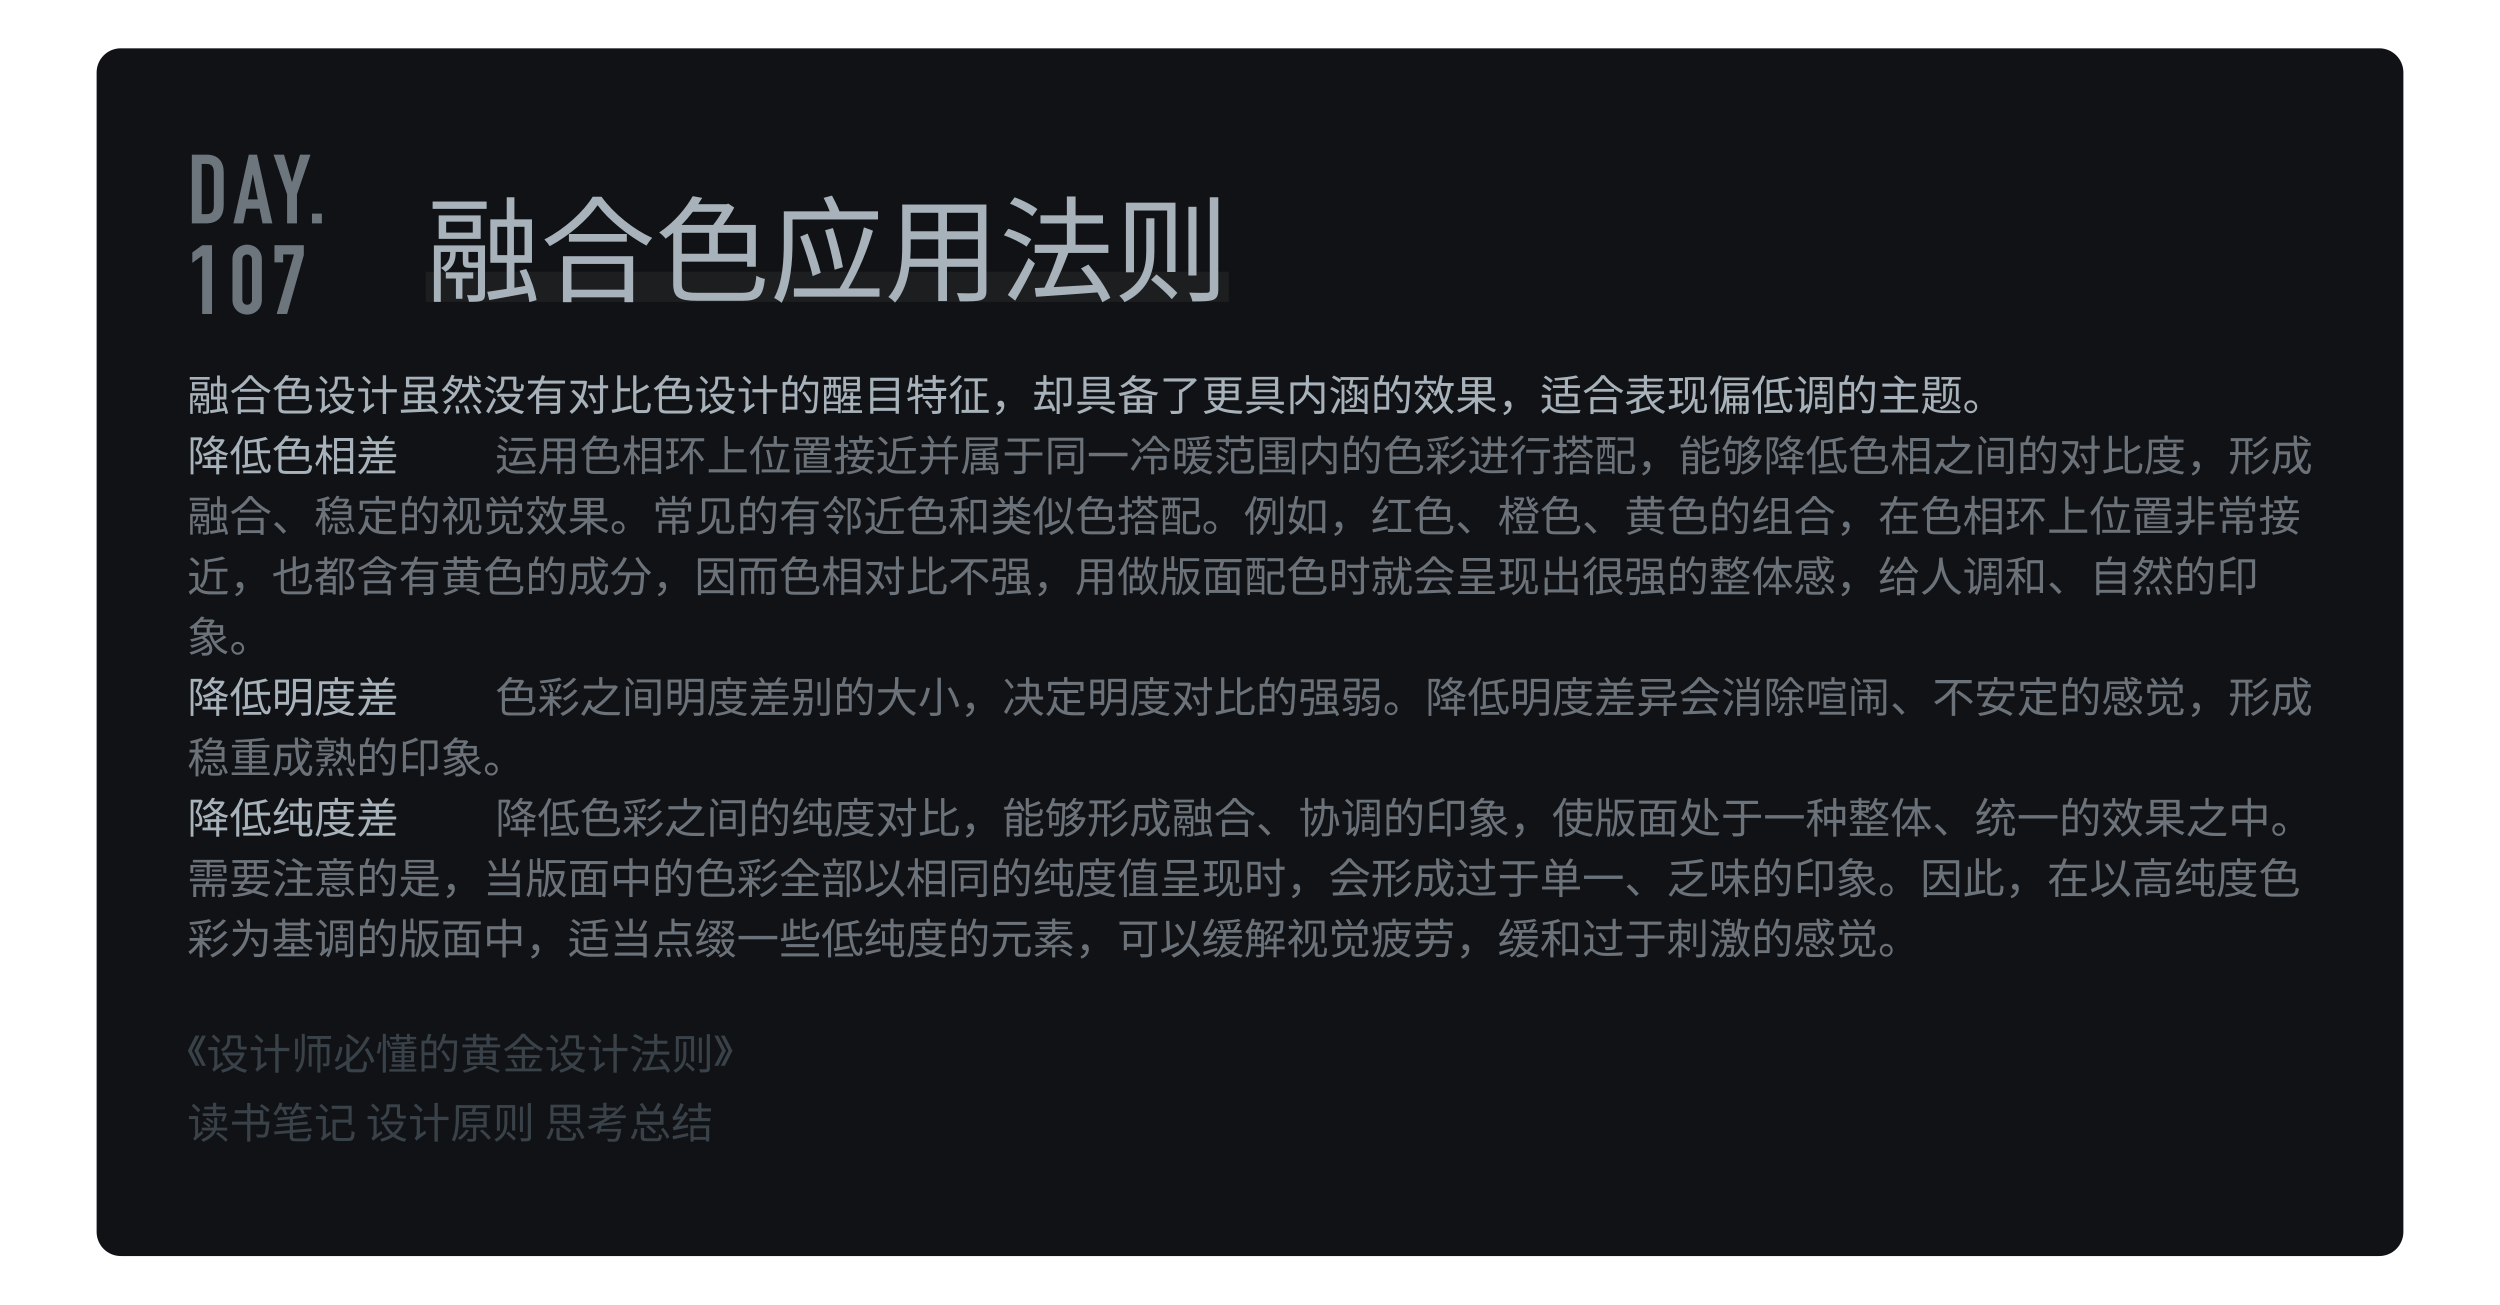
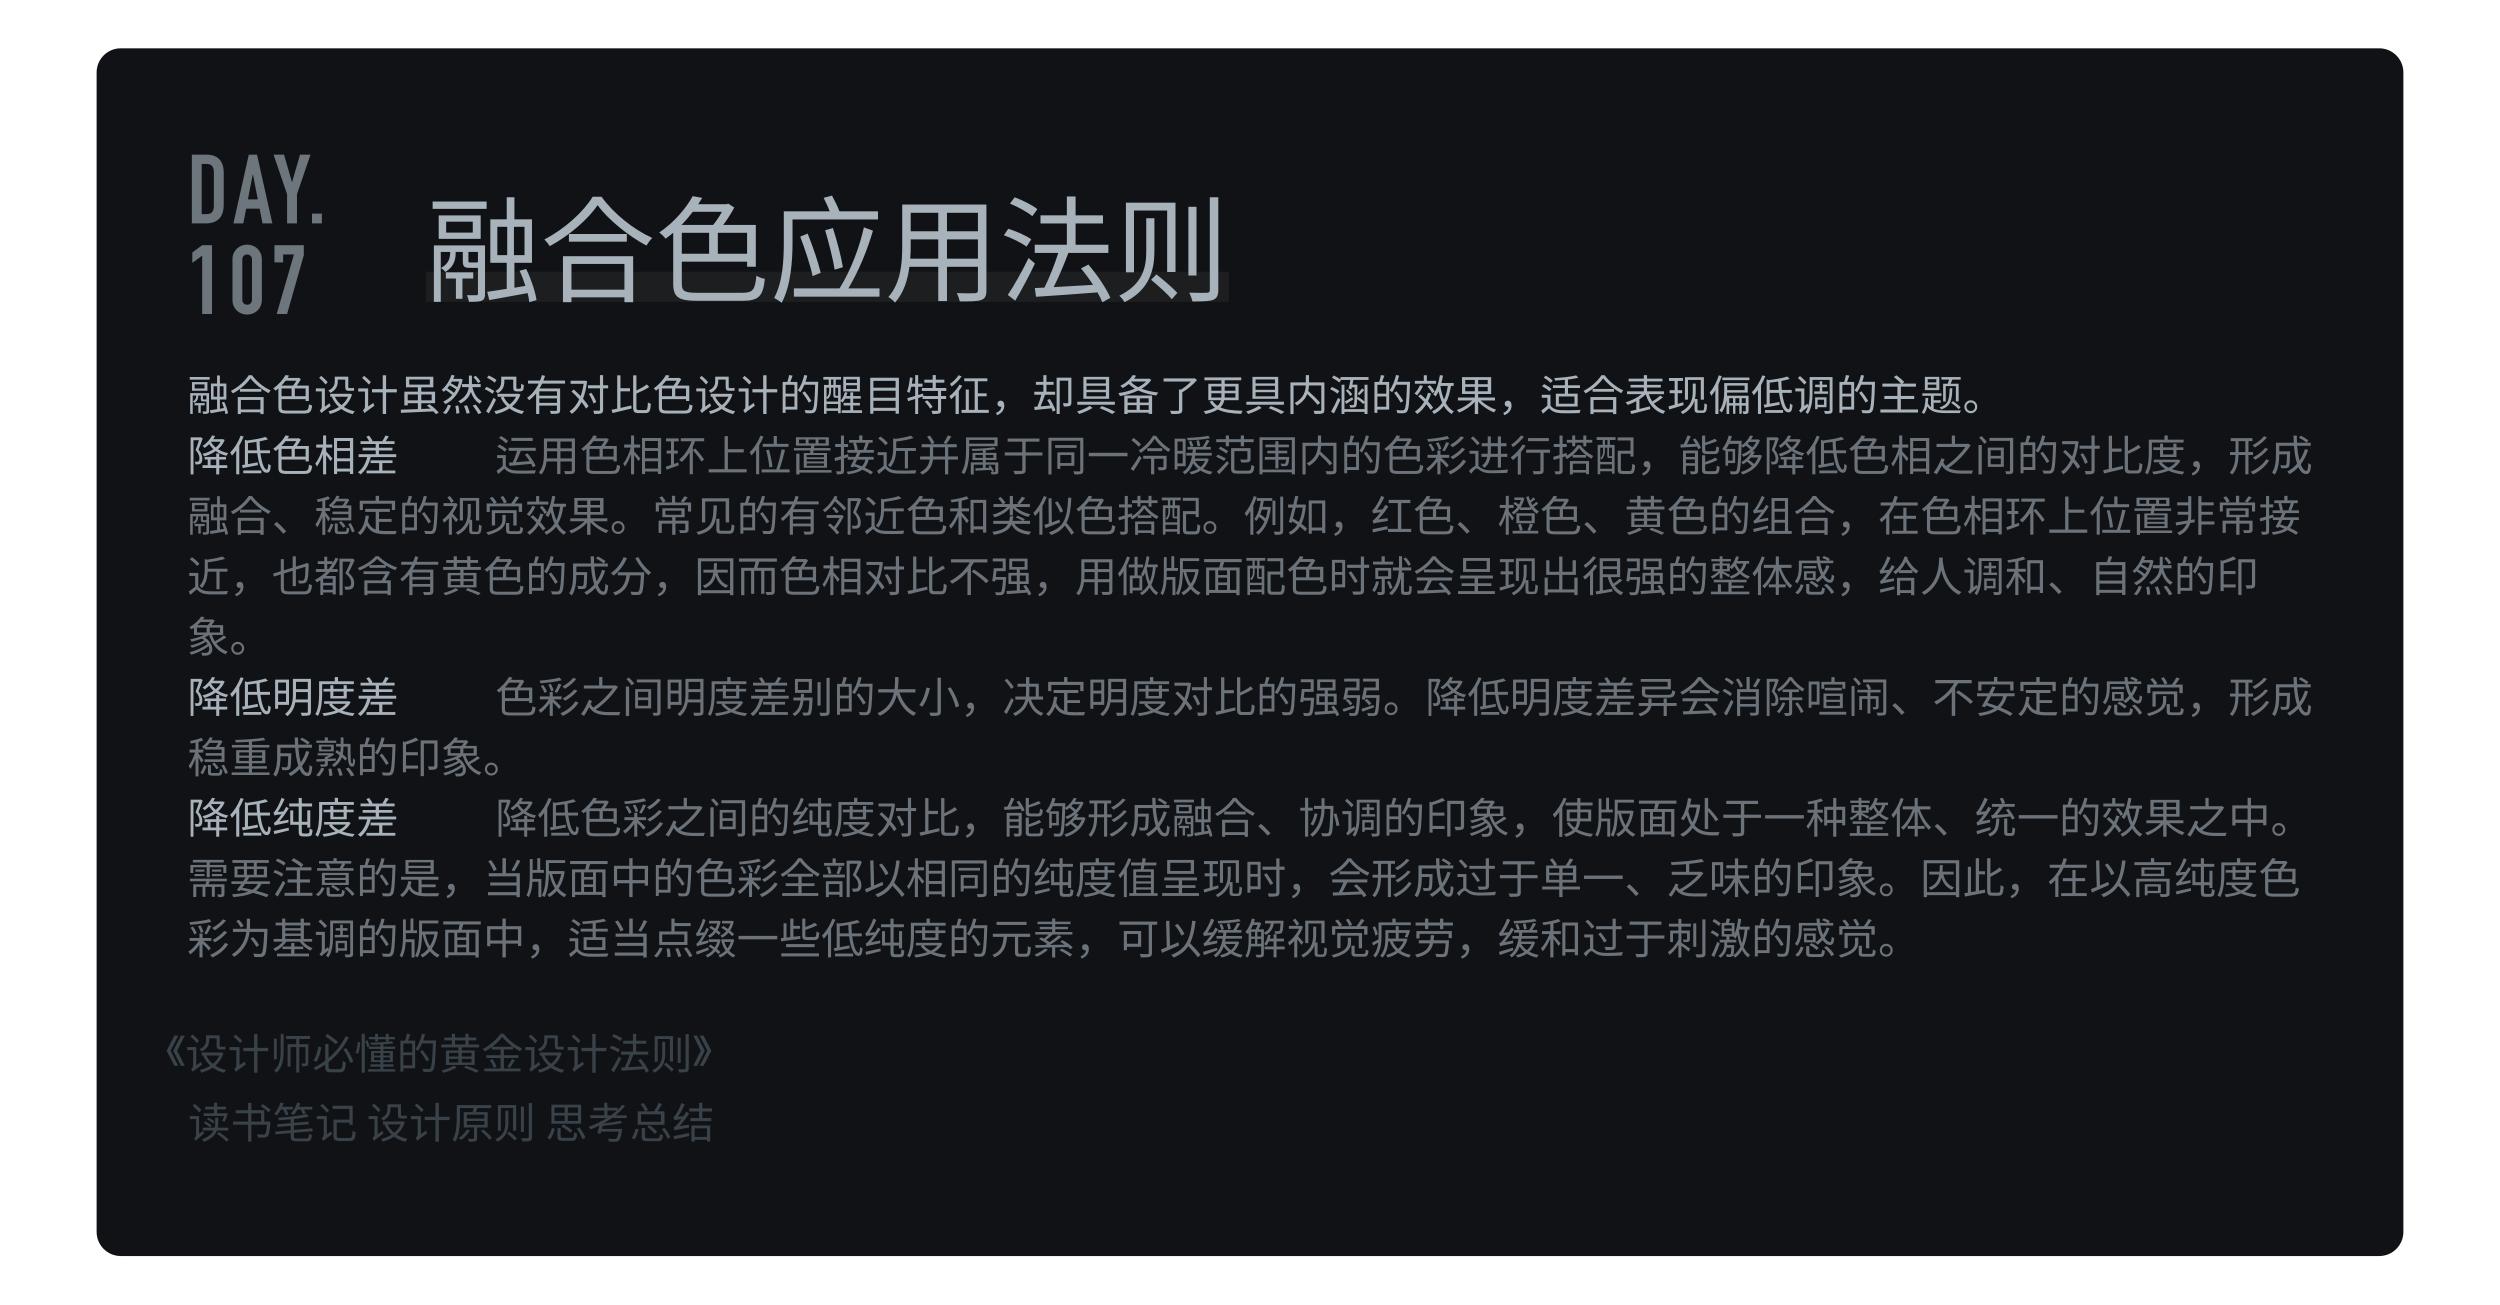
<svg xmlns="http://www.w3.org/2000/svg" width="828px" height="432px" viewBox="0 0 828 432" version="1.1">
  <g id="107" stroke="none" stroke-width="1" fill="none" fill-rule="evenodd">
    <g id="编组" transform="translate(32, 16)">
      <rect id="矩形" fill="#101216" x="0" y="0" width="764" height="400" rx="8" />
      <path d="M31.536,58 L31.536,35.216 L36.368,35.216 C38.245,35.216 39.669,35.728 40.64,36.752 C41.611,37.776 42.096,39.227 42.096,41.104 L42.096,51.76 C42.096,53.893 41.579,55.467 40.544,56.48 C39.509,57.493 38.021,58 36.08,58 L31.536,58 Z M34.8,38.288 L34.8,54.928 L36.304,54.928 C37.221,54.928 37.872,54.699 38.256,54.24 C38.64,53.781 38.832,53.061 38.832,52.08 L38.832,41.104 C38.832,40.208 38.651,39.515 38.288,39.024 C37.925,38.533 37.264,38.288 36.304,38.288 L34.8,38.288 Z M53.376,50.032 L51.776,41.776 L51.712,41.776 L50.112,50.032 L53.376,50.032 Z M45.312,58 L50.4,35.216 L53.12,35.216 L58.208,58 L54.944,58 L53.984,53.104 L49.536,53.104 L48.576,58 L45.312,58 Z M63.088,58 L63.088,48.368 L58.608,35.216 L62.064,35.216 L64.688,44.272 L64.752,44.272 L67.376,35.216 L70.832,35.216 L66.352,48.368 L66.352,58 L63.088,58 Z M71.328,58 L71.328,54.736 L74.592,54.736 L74.592,58 L71.328,58 Z M34.96,88 L34.96,68.672 L31.696,71.072 L31.696,67.616 L34.96,65.216 L38.224,65.216 L38.224,88 L34.96,88 Z M44.992,69.92 C44.992,69.152 45.125,68.469 45.392,67.872 C45.659,67.275 46.016,66.763 46.464,66.336 C46.912,65.909 47.429,65.584 48.016,65.36 C48.603,65.136 49.216,65.024 49.856,65.024 C50.496,65.024 51.109,65.136 51.696,65.36 C52.283,65.584 52.8,65.909 53.248,66.336 C53.696,66.763 54.053,67.275 54.32,67.872 C54.587,68.469 54.72,69.152 54.72,69.92 L54.72,83.296 C54.72,84.064 54.587,84.747 54.32,85.344 C54.053,85.941 53.696,86.453 53.248,86.88 C52.8,87.307 52.283,87.632 51.696,87.856 C51.109,88.08 50.496,88.192 49.856,88.192 C49.216,88.192 48.603,88.08 48.016,87.856 C47.429,87.632 46.912,87.307 46.464,86.88 C46.016,86.453 45.659,85.941 45.392,85.344 C45.125,84.747 44.992,84.064 44.992,83.296 L44.992,69.92 Z M48.256,83.296 C48.256,83.765 48.405,84.155 48.704,84.464 C49.003,84.773 49.387,84.928 49.856,84.928 C50.325,84.928 50.709,84.773 51.008,84.464 C51.307,84.155 51.456,83.765 51.456,83.296 L51.456,69.92 C51.456,69.451 51.307,69.061 51.008,68.752 C50.709,68.443 50.325,68.288 49.856,68.288 C49.387,68.288 49.003,68.443 48.704,68.752 C48.405,69.061 48.256,69.451 48.256,69.92 L48.256,83.296 Z M59.632,88 L65.36,68.288 L61.776,68.288 L61.776,70.912 L58.896,70.912 L58.896,65.216 L68.624,65.216 L68.624,68.48 L63.088,88 L59.632,88 Z" id="DAY.107" fill="#6E767D" fill-rule="nonzero" />
    </g>
    <rect id="矩形" fill="#1D1E1F" x="141" y="90" width="266" height="10" />
    <text id="融合色应用法则" font-family="PingFangSC-Semibold, PingFang SC" font-size="38" font-weight="500" line-spacing="38" fill="#A8B2BA">
      <tspan x="141" y="97">融合色应用法则</tspan>
    </text>
    <text id="融合色设计虽然没有对比色设计的醒目特征，" font-family="PingFangSC-Regular, PingFang SC" font-size="14" font-weight="normal" line-spacing="20" fill="#A8B2BA">
      <tspan x="62" y="136">融合色设计虽然没有对比色设计的醒目特征，却具备了更具内涵的效果，适合表现偏低调的主题。</tspan>
      <tspan x="62" y="156" font-family="PingFangSC-Medium, PingFang SC" font-weight="400">降低色相差</tspan>
      <tspan x="132" y="156">    </tspan>
      <tspan x="164" y="156" fill-opacity="0.6">运用色相环上位置接近并属于同一冷暖范围内的色彩进行搭配，能够降低色相之间的对比度，形成</tspan>
      <tspan x="62" y="176" fill-opacity="0.6">融合、稳定的视觉效果。常见的有邻近色和类似色搭配。例如，红色、橙色、黄色的组合，在色相环上位置非常接</tspan>
      <tspan x="62" y="196" fill-opacity="0.6">近，也都含有黄色的成分，因而色相对比不强，用做版面配色时就会呈现出很强的整体感，给人调和、自然的印</tspan>
      <tspan x="62" y="216" fill-opacity="0.6">象。</tspan>
      <tspan x="90" y="216" />
      <tspan x="62" y="236" font-family="PingFangSC-Medium, PingFang SC" font-weight="400">降低明度差</tspan>
      <tspan x="132" y="236">    </tspan>
      <tspan x="164" y="236" fill-opacity="0.6">色彩之间明度差别的大小，决定明度对比的强弱。降低明度差异会消除喧闹、不安定的感觉，形成</tspan>
      <tspan x="62" y="256" fill-opacity="0.6">稳重成熟的印象。</tspan>
      <tspan x="174" y="256" />
      <tspan x="62" y="276" font-family="PingFangSC-Medium, PingFang SC" font-weight="400">降低纯度差</tspan>
      <tspan x="132" y="276">    </tspan>
      <tspan x="164" y="276" fill-opacity="0.6">降低色彩之间的纯度对比，能够形成融合、协调的印象，使版面处于一种整体、统一的效果之中。</tspan>
      <tspan x="62" y="296" fill-opacity="0.6">需要注意的是，当版面中的色彩全部以相同的纯度值呈现时，会形成过于单一、乏味的印象。因此，在以高纯度色</tspan>
      <tspan x="62" y="316" fill-opacity="0.6">彩为基调的版面中，适当点缀一些低纯度的元素，可以缓解视觉疲劳，缓和过于刺激的感觉。</tspan>
    </text>
    <text id="《设计师必懂的黄金设计法则》-读书笔记" font-family="PingFangSC-Regular, PingFang SC" font-size="14" font-weight="normal" line-spacing="24" fill="#3A4249">
-       <tspan x="62" y="353">《设计师必懂的黄金设计法则》     </tspan>
-       <tspan x="62" y="377">读书笔记 设计原则 思考总结</tspan>
+       <tspan x="55" y="353">《设计师必懂的黄金设计法则》     </tspan>
+       <tspan x="55" y="377" letter-spacing="-1">  </tspan>
+       <tspan x="62.324" y="377">读书笔记 设计原则 思考总结</tspan>
    </text>
  </g>
</svg>
